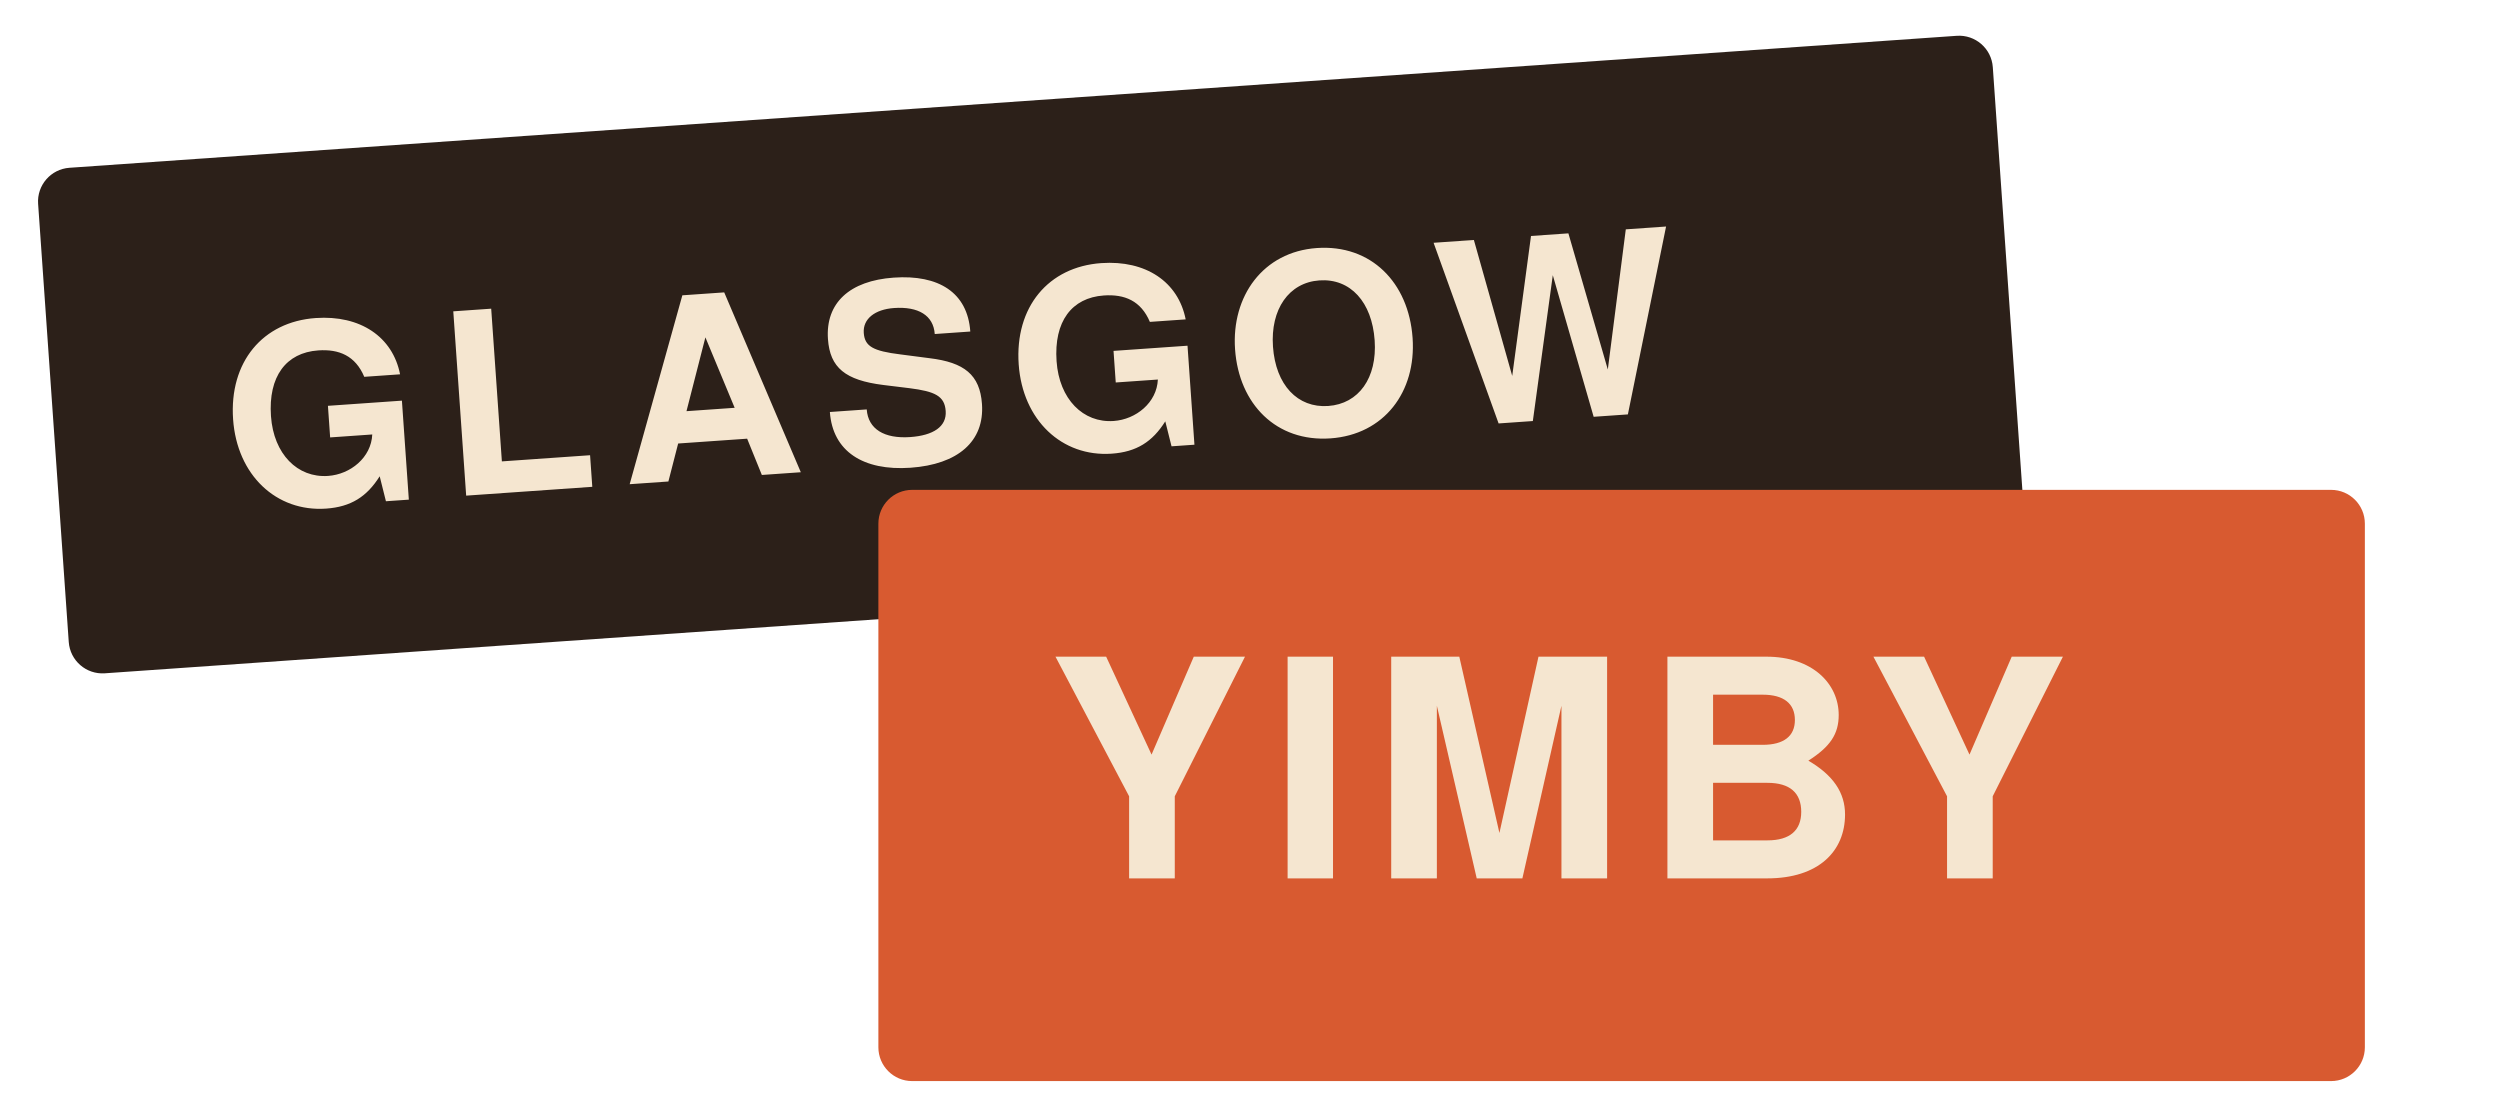
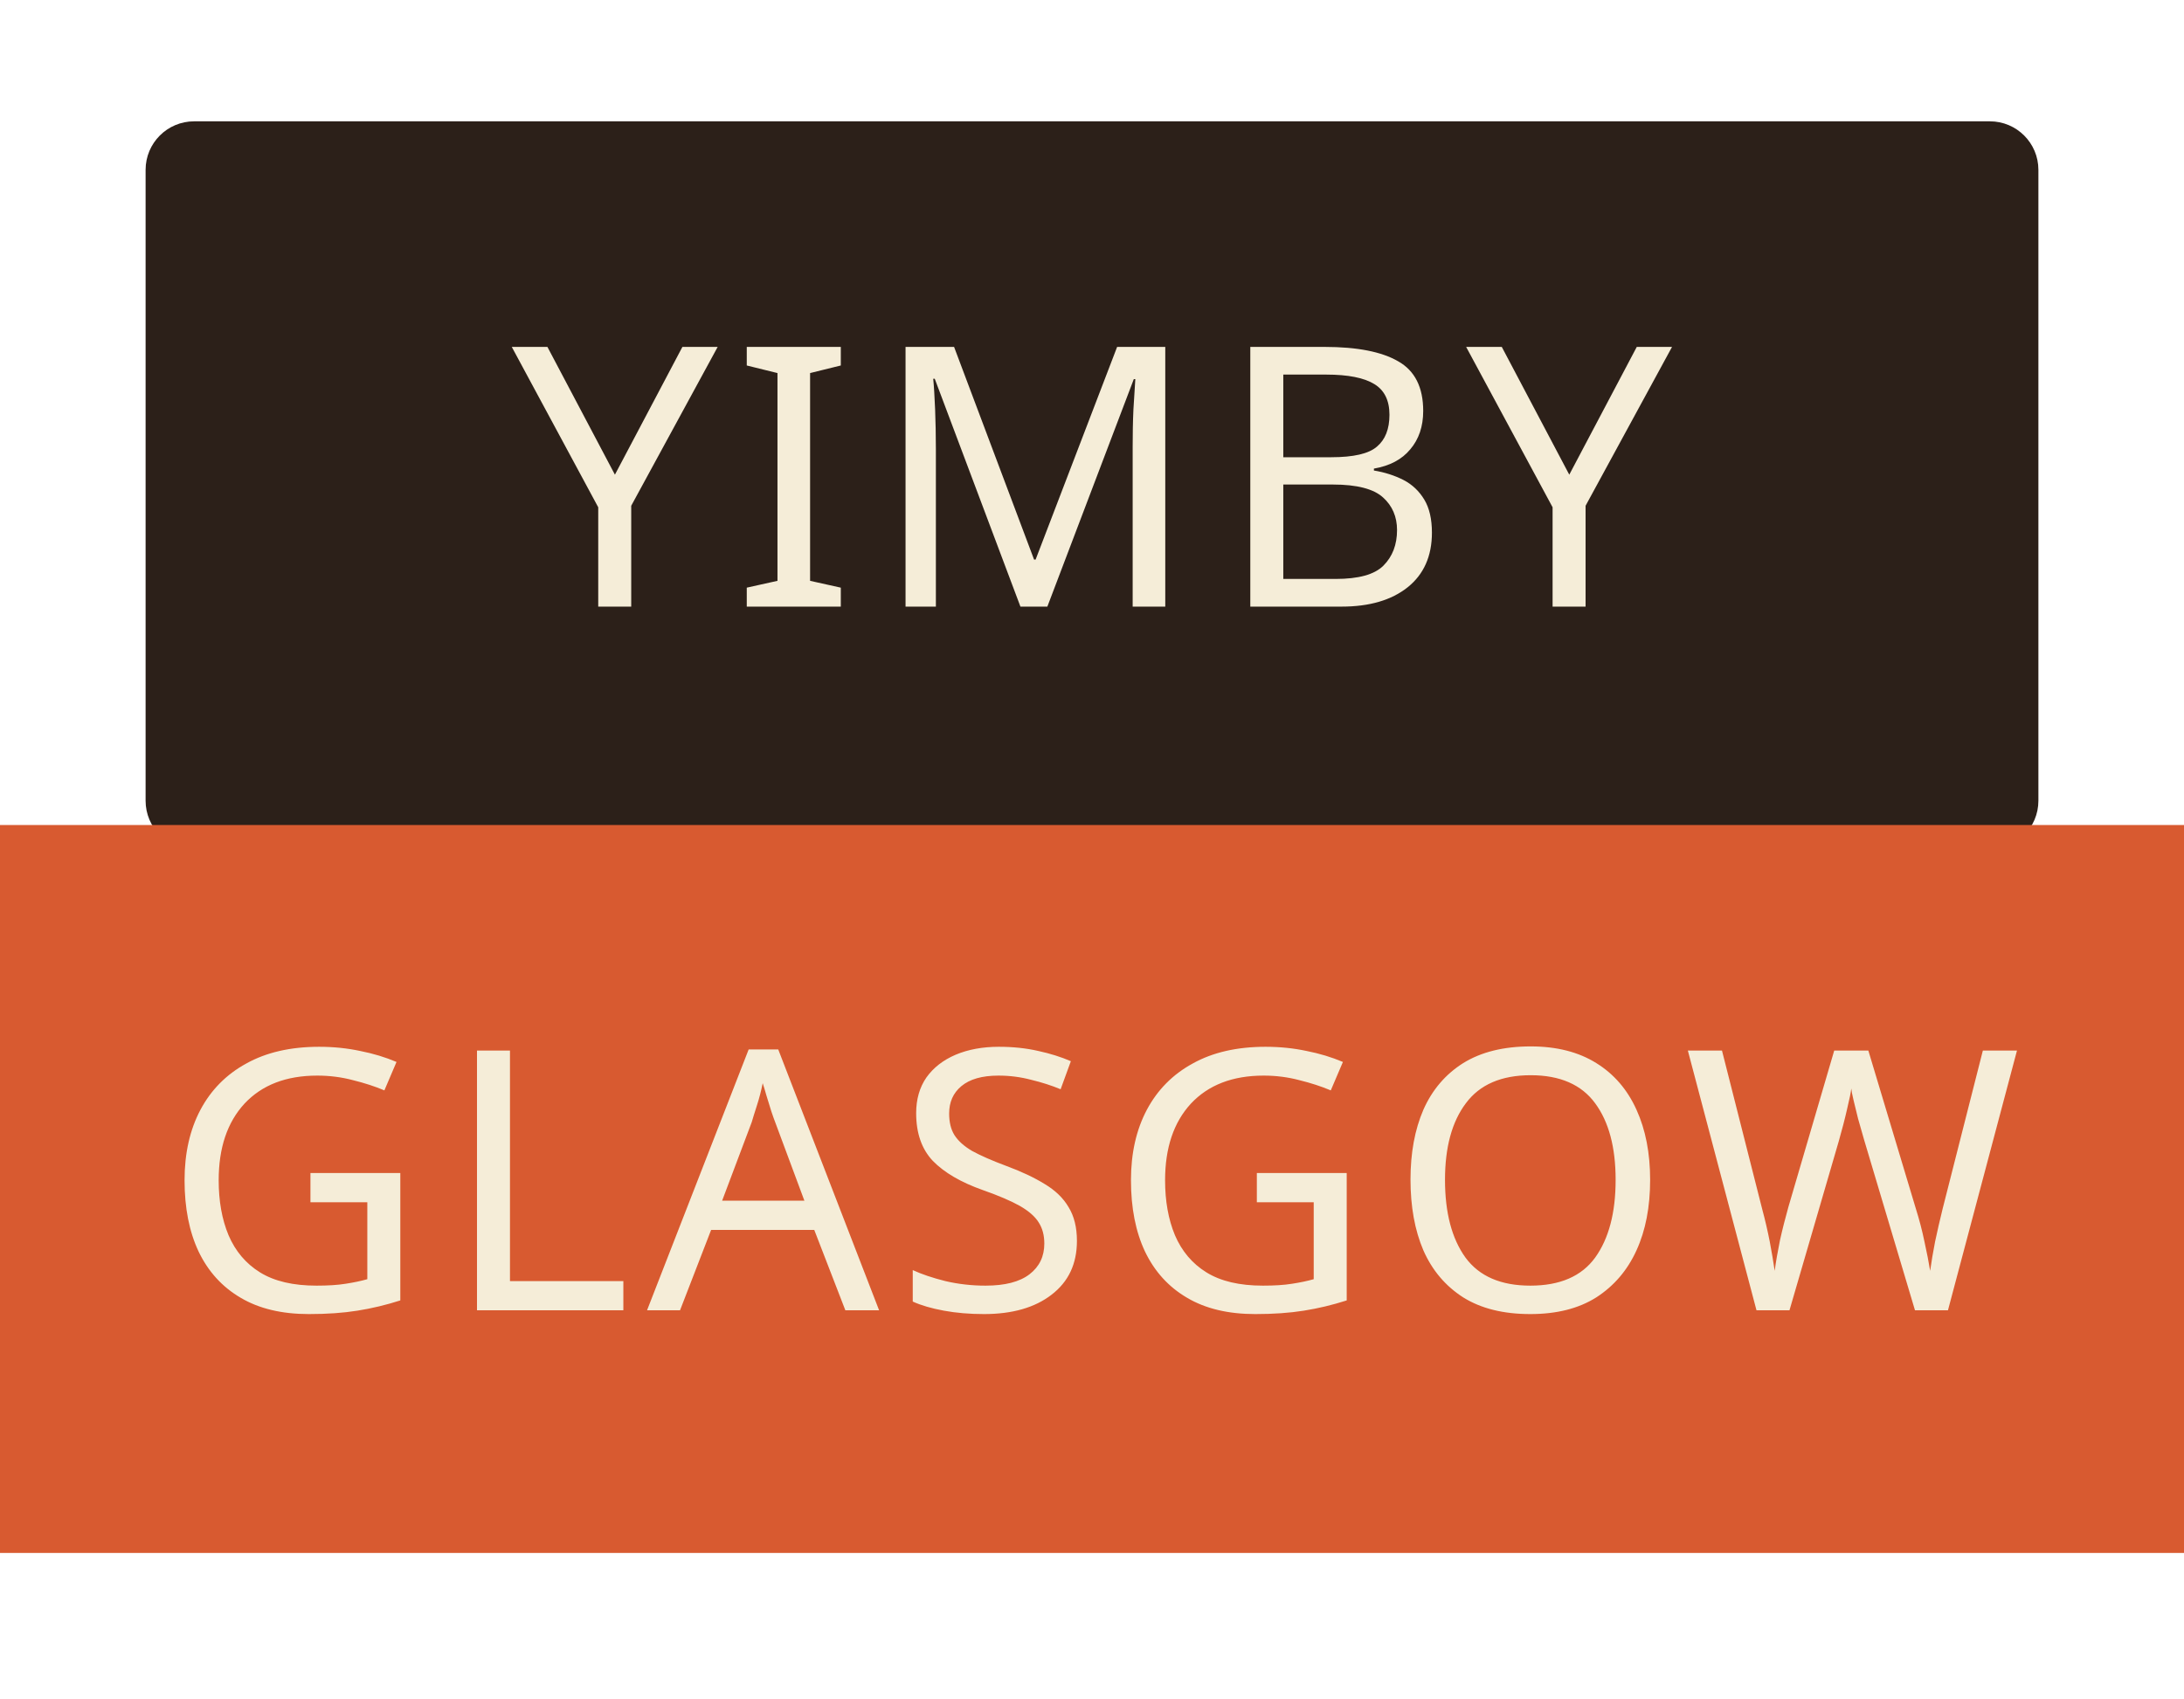
- <svg xmlns="http://www.w3.org/2000/svg" viewBox="20 14 148 66">
-   <g transform="rotate(-4, 110, 48)">
-     <rect x="24" y="18" width="116" height="30" rx="2" fill="#2C2019" />
-     <text x="34" y="39" font-family="'Arial Black', 'Helvetica Neue', sans-serif" font-size="15" font-weight="900" fill="#F5E6D0" letter-spacing="0.08em">GLASGOW</text>
-   </g>
-   <rect x="72" y="43" width="88" height="35" rx="2" fill="#D85A30" />
-   <text x="82" y="66" font-family="'Arial Black', 'Helvetica Neue', sans-serif" font-size="18" font-weight="900" fill="#F5E6D0" letter-spacing="0.06em">YIMBY</text>
+ <svg xmlns="http://www.w3.org/2000/svg" viewBox="295 13 90 70">
+   <rect x="301" y="18" width="78" height="30" rx="2" fill="#2C2019" />
+   <text x="340" y="38" font-family="'Bungee', sans-serif" font-size="15" fill="#F5EDD8" letter-spacing="0.04em" text-anchor="middle">YIMBY</text>
+   <rect x="286" y="47" width="108" height="30" rx="2" fill="#D85A30" />
+   <text x="340" y="67" font-family="'Bungee', sans-serif" font-size="15" fill="#F5EDD8" letter-spacing="0.04em" text-anchor="middle">GLASGOW</text>
</svg>
